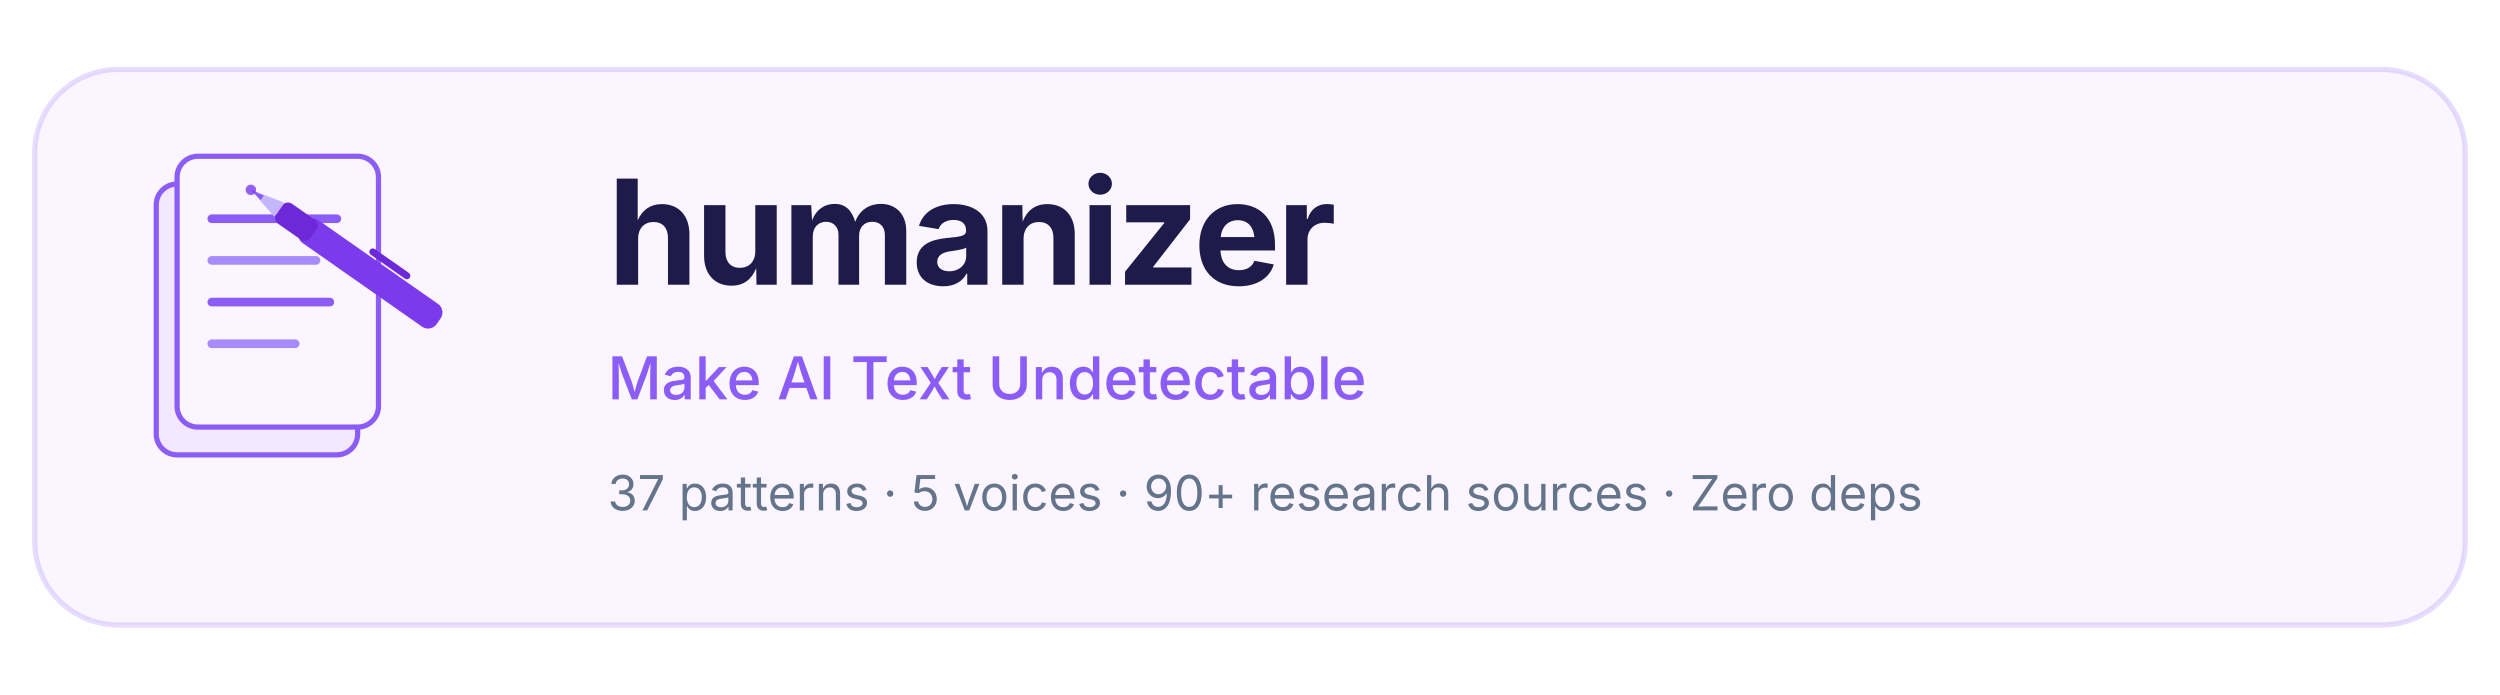
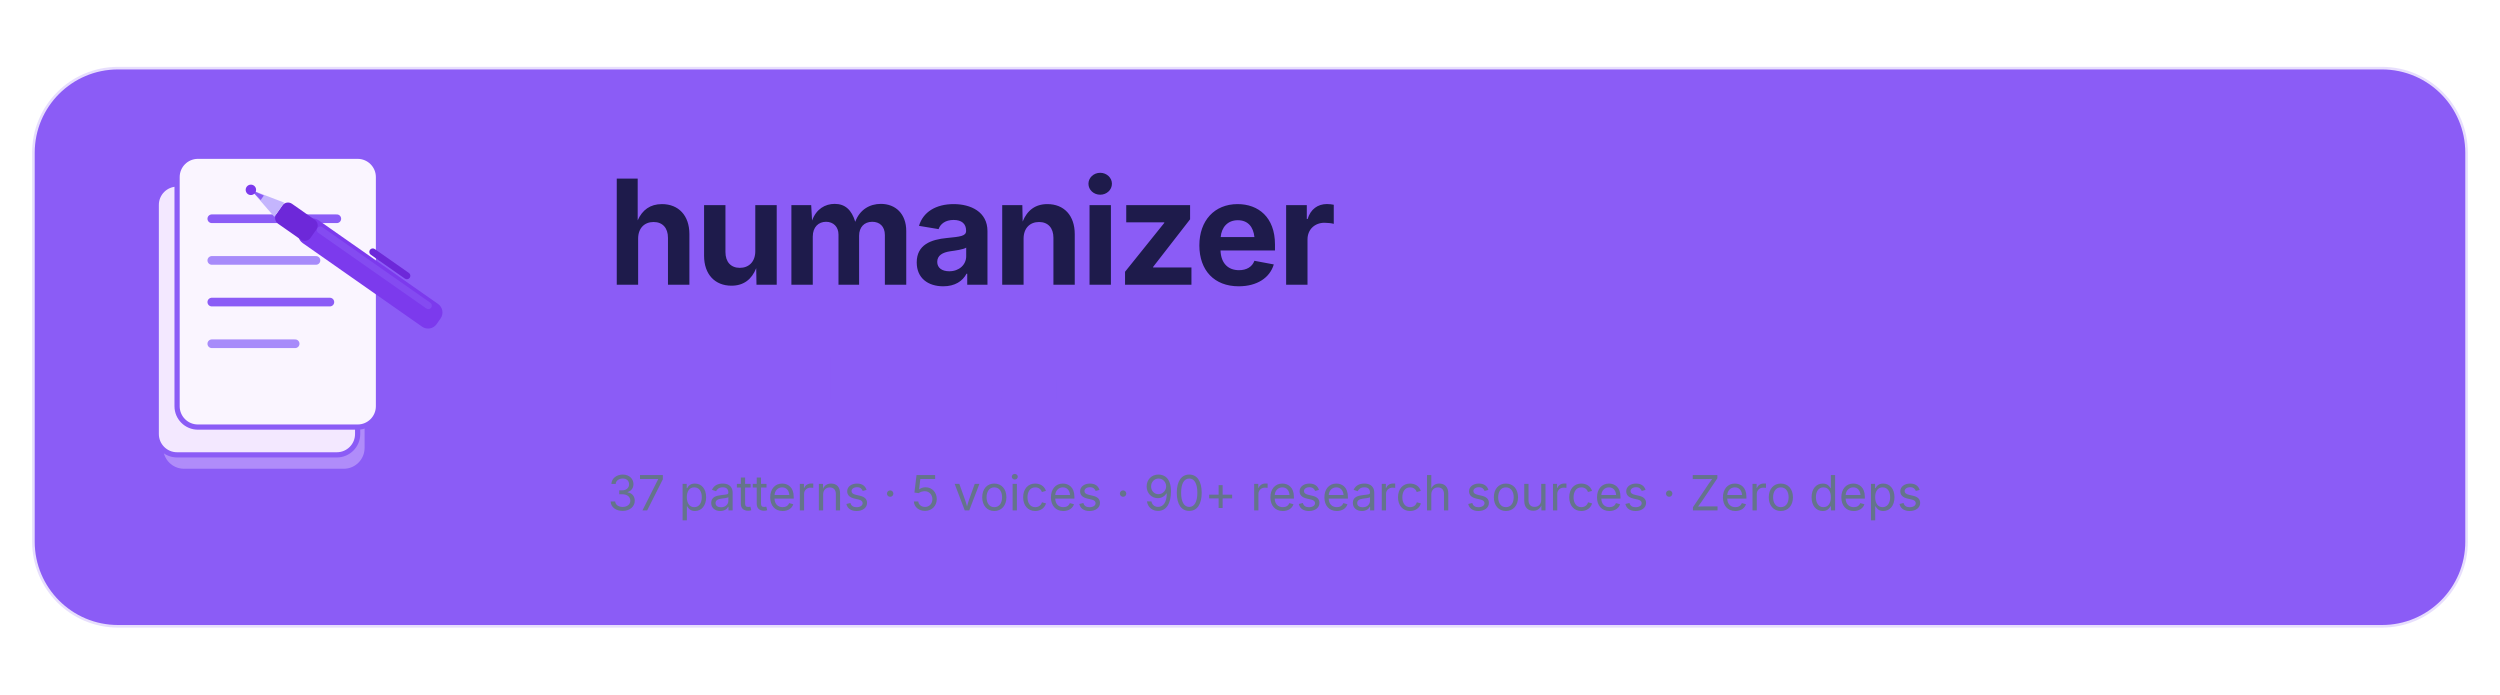
<svg xmlns="http://www.w3.org/2000/svg" viewBox="0 0 720 200" fill="none">
  <style>
-     @keyframes write { 0%,100% { transform: translateX(0); } 50% { transform: translateX(3px); } }
-     @keyframes pulse { 0%,100% { opacity: 0.4; } 50% { opacity: 1; } }
-     .line1 { animation: pulse 2.5s ease-in-out infinite; }
-     .line2 { animation: pulse 2.5s ease-in-out infinite 0.4s; }
-     .line3 { animation: pulse 2.5s ease-in-out infinite 0.8s; }
-     .line4 { animation: pulse 2.5s ease-in-out infinite 1.2s; }
-     .pen-group { animation: write 3s ease-in-out infinite; }
+     @keyframes write {
+       0%,100% { transform: translateX(0); }
+       30% { transform: translateX(2px); }
+       60% { transform: translateX(-1px); }
+       80% { transform: translateX(3px); }
+     }
+     @keyframes pulse {
+       0%,100% { opacity: 0.35; transform: scaleX(0.92); }
+       50% { opacity: 1; transform: scaleX(1); }
+     }
+     @keyframes inkFlow {
+       0%,100% { r: 1.2; opacity: 0.6; }
+       50% { r: 2; opacity: 1; }
+     }
+     @keyframes shimmer {
+       0%,100% { opacity: 0.08; }
+       50% { opacity: 0.15; }
+     }
+     .line1 { animation: pulse 2.8s ease-in-out infinite; transform-origin: left center; }
+     .line2 { animation: pulse 2.8s ease-in-out infinite 0.5s; transform-origin: left center; }
+     .line3 { animation: pulse 2.8s ease-in-out infinite 1.0s; transform-origin: left center; }
+     .line4 { animation: pulse 2.8s ease-in-out infinite 1.5s; transform-origin: left center; }
+     .pen-group { animation: write 4s cubic-bezier(0.4, 0, 0.2, 1) infinite; }
+     .ink-dot { animation: inkFlow 2s ease-in-out infinite; }
+     .bg-shimmer { animation: shimmer 6s ease-in-out infinite; }
  </style>
  <rect x="10" y="20" width="700" height="160" rx="24" fill="#faf5ff" stroke="#8b5cf6" stroke-width="1.5" stroke-opacity="0.2" />
+   <rect class="bg-shimmer" x="10" y="20" width="700" height="160" rx="24" fill="#8b5cf6" />
  <g transform="translate(45, 45)">
+     <rect x="2" y="12" width="58" height="78" rx="6" fill="#e9d5ff" opacity="0.4" />
    <rect x="0" y="8" width="58" height="78" rx="6" fill="#f3e8ff" stroke="#8b5cf6" stroke-width="1.5" />
    <rect x="6" y="0" width="58" height="78" rx="6" fill="#faf5ff" stroke="#8b5cf6" stroke-width="1.5" />
    <line class="line1" x1="16" y1="18" x2="52" y2="18" stroke="#8b5cf6" stroke-width="2.5" stroke-linecap="round" />
    <line class="line2" x1="16" y1="30" x2="46" y2="30" stroke="#a78bfa" stroke-width="2.5" stroke-linecap="round" />
    <line class="line3" x1="16" y1="42" x2="50" y2="42" stroke="#8b5cf6" stroke-width="2.5" stroke-linecap="round" />
    <line class="line4" x1="16" y1="54" x2="40" y2="54" stroke="#a78bfa" stroke-width="2.5" stroke-linecap="round" />
    <g class="pen-group" transform="translate(42, 20) rotate(35)">
      <rect x="0" y="-4" width="48" height="8" rx="3" fill="#7c3aed" />
+       <rect x="4" y="-3" width="40" height="2" rx="1" fill="#8b5cf6" opacity="0.5" />
      <rect x="-8" y="-3.5" width="12" height="7" rx="2" fill="#6d28d9" />
      <path d="M -8,-2.5 L -18,0 L -8,2.5 Z" fill="#c4b5fd" />
      <path d="M -18,0 L -14,-0.8 L -14,0.8 Z" fill="#8b5cf6" />
      <rect x="20" y="-6.5" width="14" height="2" rx="1" fill="#6d28d9" />
-       <circle cx="-18" cy="0" r="1.5" fill="#7c3aed" opacity="0.8" />
+       <circle class="ink-dot" cx="-18" cy="0" r="1.5" fill="#7c3aed" />
    </g>
  </g>
  <text x="175" y="82" font-family="system-ui, -apple-system, sans-serif" font-size="42" font-weight="700" fill="#1e1b4b" letter-spacing="-1">humanizer</text>
  <text x="175" y="115" font-family="system-ui, -apple-system, sans-serif" font-size="17" fill="#8b5cf6" font-weight="500">Make AI Text Undetectable</text>
  <text x="175" y="147" font-family="system-ui, -apple-system, sans-serif" font-size="14" fill="#64748b">37 patterns  ·  5 voices  ·  90+ research sources  ·  Zero deps</text>
</svg>
